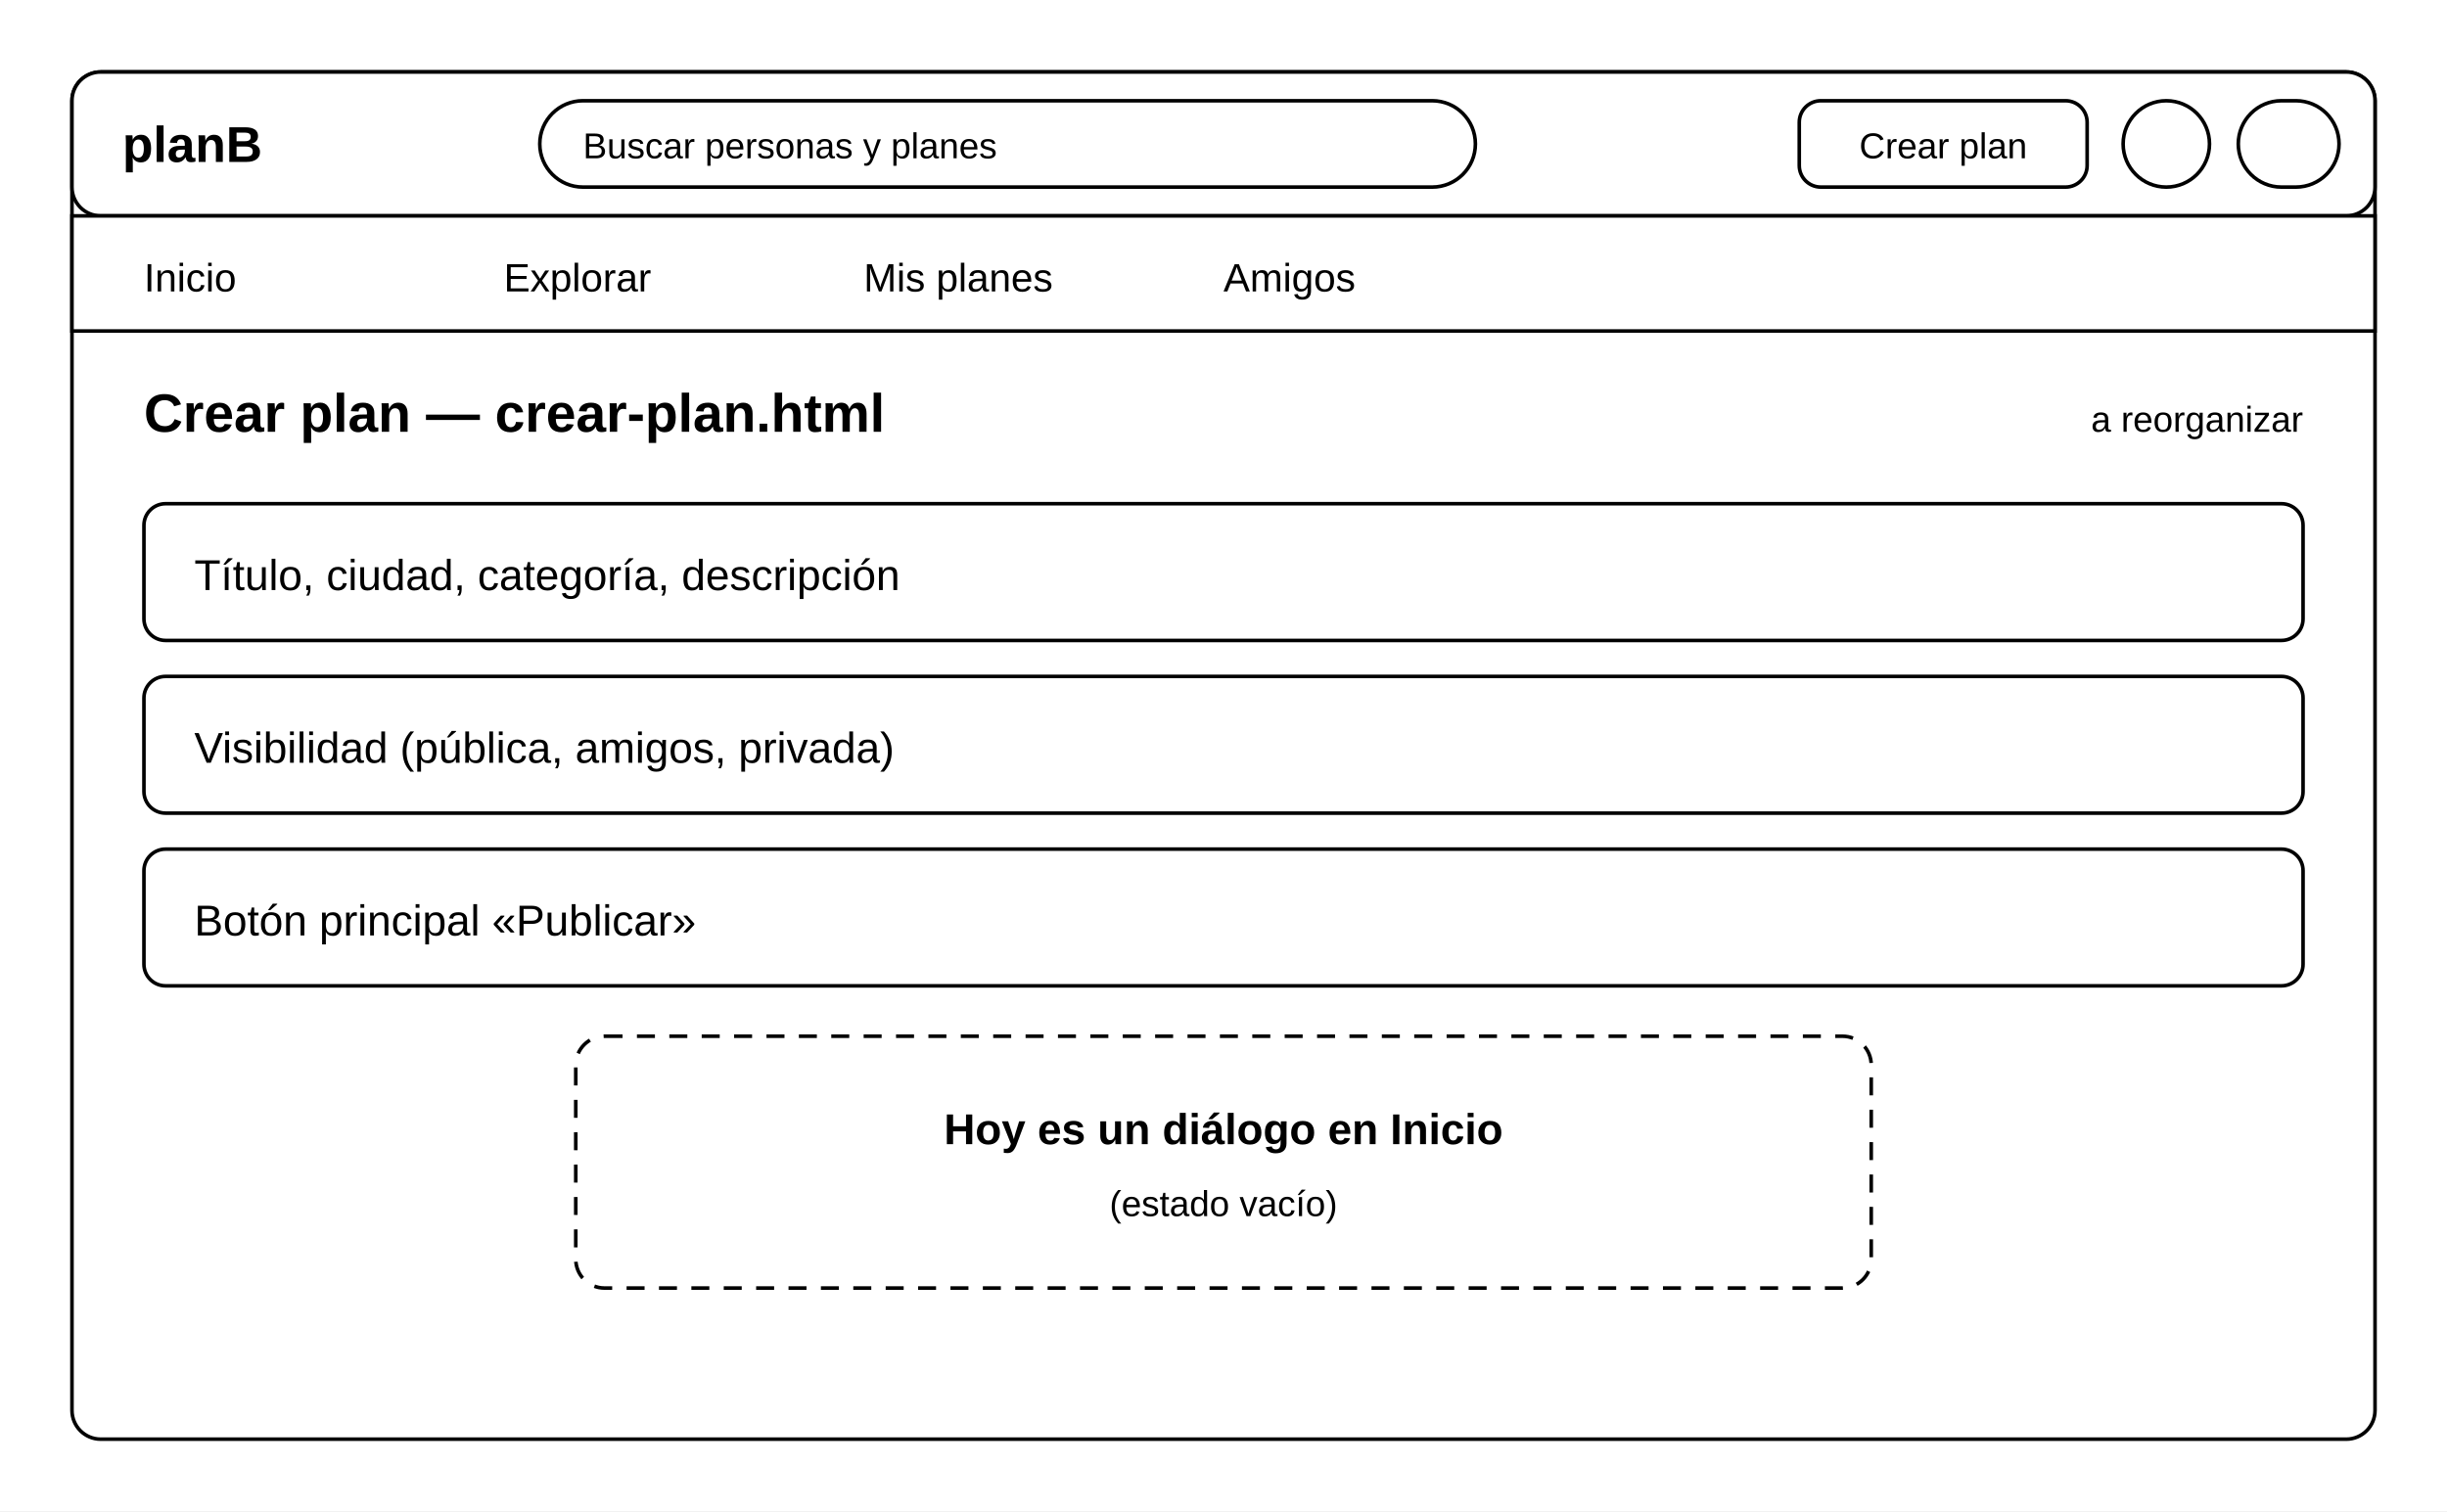
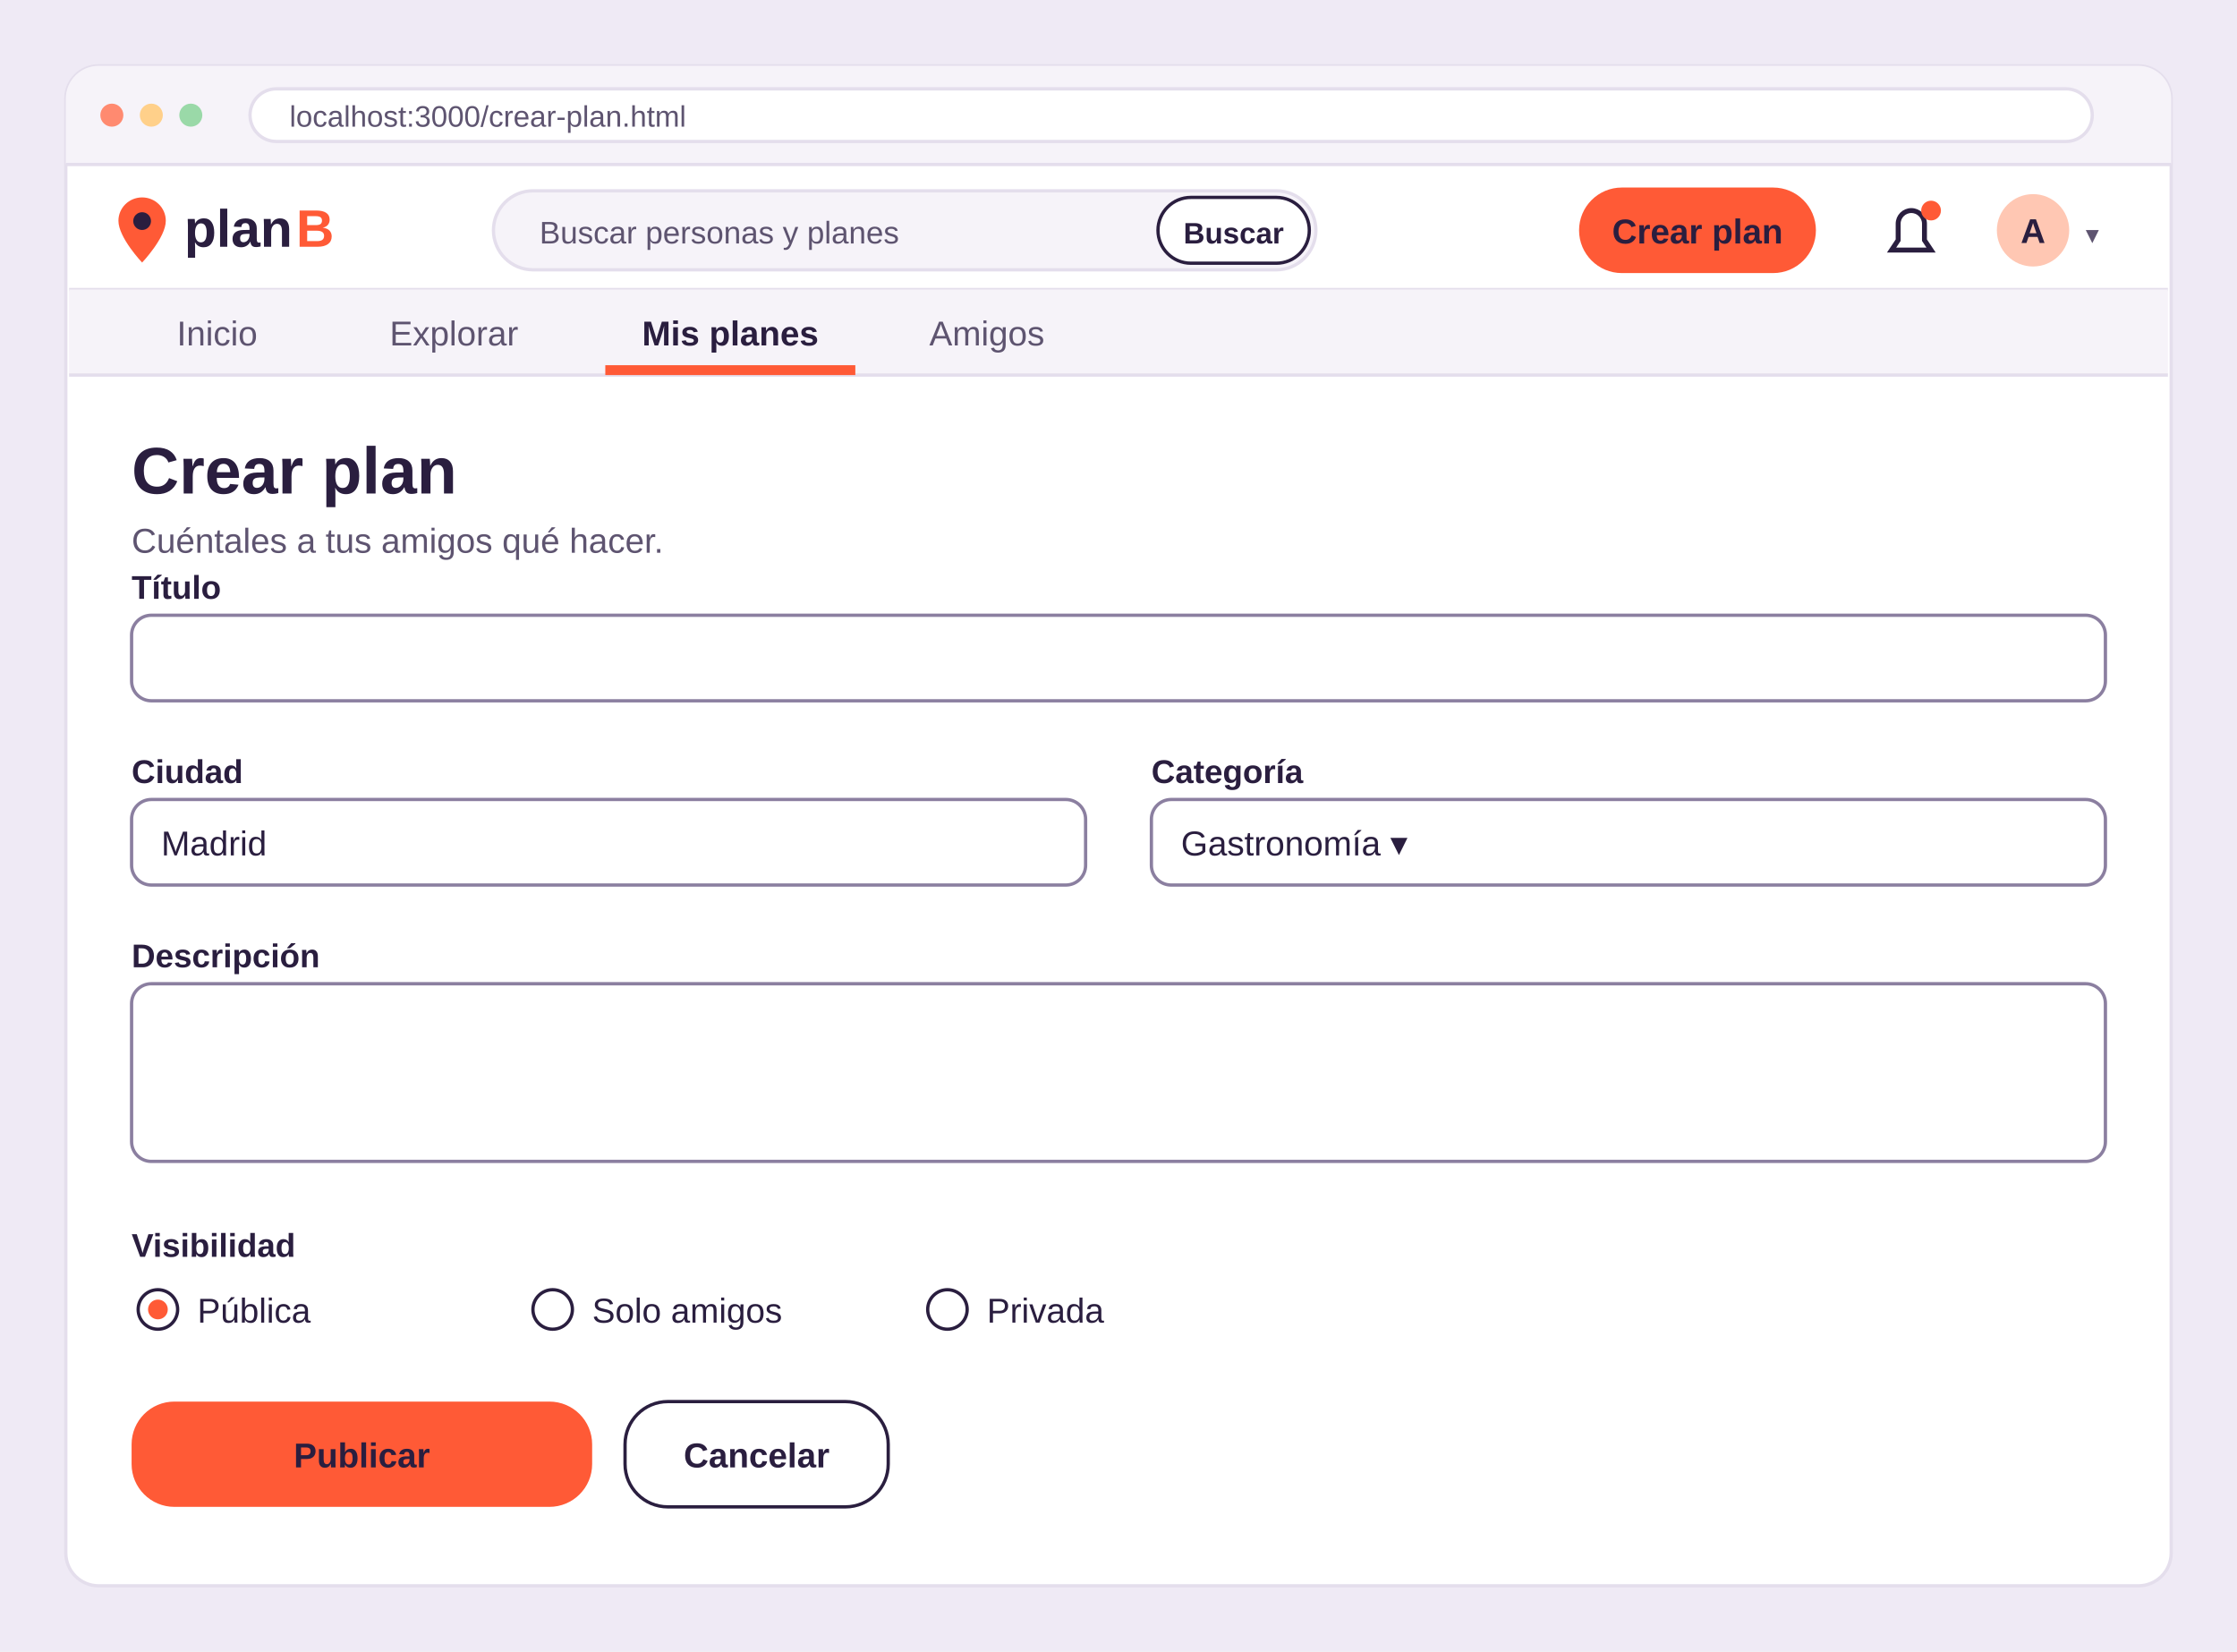
- <svg xmlns="http://www.w3.org/2000/svg" viewBox="0 0 680 420" width="680" height="420" role="img">
-   <rect width="680" height="420" fill="#fff" />
-   <rect x="20" y="20" width="640" height="380" rx="8" fill="#fff" stroke="#000" stroke-width="1" />
-   <rect x="20" y="20" width="640" height="40" rx="8" fill="#fff" stroke="#000" stroke-width="1" />
-   <text x="34" y="45" font-family="system-ui, Arial, sans-serif" font-size="14" font-weight="700" text-anchor="start" fill="#000">planB</text>
-   <rect x="150" y="28" width="260" height="24" rx="12" fill="#fff" stroke="#000" stroke-width="1" />
-   <text x="162" y="44" font-family="system-ui, Arial, sans-serif" font-size="10" font-weight="400" text-anchor="start" fill="#000">Buscar personas y planes</text>
-   <rect x="500" y="28" width="80" height="24" rx="6" fill="#fff" stroke="#000" stroke-width="1" />
-   <text x="540" y="44" font-family="system-ui, Arial, sans-serif" font-size="10" font-weight="400" text-anchor="middle" fill="#000">Crear plan</text>
-   <rect x="590" y="28" width="24" height="24" rx="12" fill="#fff" stroke="#000" stroke-width="1" />
-   <rect x="622" y="28" width="28" height="24" rx="12" fill="#fff" stroke="#000" stroke-width="1" />
-   <rect x="20" y="60" width="640" height="32" rx="0" fill="#fff" stroke="#000" stroke-width="1" />
-   <text x="40" y="81" font-family="system-ui, Arial, sans-serif" font-size="11" font-weight="400" text-anchor="start" fill="#000">Inicio</text>
-   <text x="140" y="81" font-family="system-ui, Arial, sans-serif" font-size="11" font-weight="400" text-anchor="start" fill="#000">Explorar</text>
-   <text x="240" y="81" font-family="system-ui, Arial, sans-serif" font-size="11" font-weight="400" text-anchor="start" fill="#000">Mis planes</text>
-   <text x="340" y="81" font-family="system-ui, Arial, sans-serif" font-size="11" font-weight="400" text-anchor="start" fill="#000">Amigos</text>
-   <text x="40" y="120" font-family="system-ui, Arial, sans-serif" font-size="15" font-weight="700" text-anchor="start" fill="#000">Crear plan — crear-plan.html</text>
-   <text x="640" y="120" font-family="system-ui, Arial, sans-serif" font-size="10" font-weight="400" text-anchor="end" fill="#000">a reorganizar</text>
-   <rect x="40" y="140" width="600" height="38" rx="6" fill="#fff" stroke="#000" stroke-width="1" />
-   <text x="54" y="164" font-family="system-ui, Arial, sans-serif" font-size="12" font-weight="400" text-anchor="start" fill="#000">Título, ciudad, categoría, descripción</text>
-   <rect x="40" y="188" width="600" height="38" rx="6" fill="#fff" stroke="#000" stroke-width="1" />
-   <text x="54" y="212" font-family="system-ui, Arial, sans-serif" font-size="12" font-weight="400" text-anchor="start" fill="#000">Visibilidad (pública, amigos, privada)</text>
-   <rect x="40" y="236" width="600" height="38" rx="6" fill="#fff" stroke="#000" stroke-width="1" />
-   <text x="54" y="260" font-family="system-ui, Arial, sans-serif" font-size="12" font-weight="400" text-anchor="start" fill="#000">Botón principal «Publicar»</text>
-   <rect x="160" y="288" width="360" height="70" rx="8" fill="#fff" stroke="#000" stroke-width="1" stroke-dasharray="5 4" />
-   <text x="340" y="318" font-family="system-ui, Arial, sans-serif" font-size="12" font-weight="700" text-anchor="middle" fill="#000">Hoy es un diálogo en Inicio</text>
-   <text x="340" y="338" font-family="system-ui, Arial, sans-serif" font-size="10" font-weight="400" text-anchor="middle" fill="#000">(estado vacío)</text>
+ <svg xmlns="http://www.w3.org/2000/svg" viewBox="0 0 680 502" width="680" height="502" role="img">
+   <rect width="680" height="502" fill="#EFEAF5" />
+   <rect x="20" y="20" width="640" height="462" rx="10" fill="#FFFFFF" stroke="#E4DEEC" />
+   <path d="M20 30a10 10 0 0 1 10-10h620a10 10 0 0 1 10 10V50H20z" fill="#F6F3F9" />
+   <line x1="20" y1="50" x2="660" y2="50" stroke="#E4DEEC" stroke-width="1" />
+   <circle cx="34" cy="35" r="3.5" fill="#FF8A70" />
+   <circle cx="46" cy="35" r="3.5" fill="#FFD08A" />
+   <circle cx="58" cy="35" r="3.5" fill="#9AD9A8" />
+   <rect x="76" y="27" width="560" height="16" rx="8" fill="#FFFFFF" stroke="#E4DEEC" stroke-width="1" />
+   <text x="88" y="38.5" font-family="system-ui, Arial, sans-serif" font-size="9" font-weight="400" text-anchor="start" fill="#5E5470">localhost:3000/crear-plan.html</text>
+   <rect x="21" y="52" width="638" height="36" rx="0" fill="#FFFFFF" />
+   <line x1="21" y1="88" x2="659" y2="88" stroke="#E4DEEC" stroke-width="1" />
+   <g transform="translate(36 60) scale(0.9)">
+     <path d="M8 0C3.6 0 0 3.5 0 7.9 0 13.6 8 22 8 22s8-8.4 8-14.1C16 3.5 12.4 0 8 0z" fill="#FF5A36" />
+     <circle cx="8" cy="8" r="3" fill="#2A1E3F" />
+   </g>
+   <text x="56" y="75" font-family="system-ui, Arial, sans-serif" font-size="16" font-weight="800" text-anchor="start" fill="#2A1E3F">plan</text>
+   <text x="90" y="75" font-family="system-ui, Arial, sans-serif" font-size="16" font-weight="800" text-anchor="start" fill="#FF5A36">B</text>
+   <rect x="150" y="58" width="250" height="24" rx="12" fill="#F6F3F9" stroke="#E4DEEC" stroke-width="1" />
+   <text x="164" y="74" font-family="system-ui, Arial, sans-serif" font-size="9.5" font-weight="400" text-anchor="start" fill="#5E5470">Buscar personas y planes</text>
+   <rect x="352" y="60" width="46" height="20" rx="10" fill="#FFFFFF" stroke="#2A1E3F" stroke-width="1" />
+   <text x="375" y="74" font-family="system-ui, Arial, sans-serif" font-size="9" font-weight="600" text-anchor="middle" fill="#2A1E3F">Buscar</text>
+   <rect x="480" y="57" width="72" height="26" rx="13" fill="#FF5A36" />
+   <text x="516.0" y="74.0" font-family="system-ui, Arial, sans-serif" font-size="10.5" font-weight="700" text-anchor="middle" fill="#2A1E3F">Crear plan</text>
+   <path d="M575 76h12l-2-3v-5a4 4 0 0 0-8 0v5z" fill="none" stroke="#2A1E3F" stroke-width="1.5" />
+   <circle cx="587" cy="64" r="3" fill="#FF5A36" />
+   <circle cx="618" cy="70" r="11" fill="#FFC7B3" />
+   <text x="618" y="73.85" font-family="system-ui, Arial, sans-serif" font-size="10.45" font-weight="700" text-anchor="middle" fill="#2A1E3F">A</text>
+   <text x="634" y="74" font-family="system-ui, Arial, sans-serif" font-size="8" font-weight="400" text-anchor="start" fill="#5E5470">▾</text>
+   <rect x="21" y="88" width="638" height="26" rx="0" fill="#F6F3F9" />
+   <line x1="21" y1="114" x2="659" y2="114" stroke="#E4DEEC" stroke-width="1" />
+   <text x="66.0" y="105" font-family="system-ui, Arial, sans-serif" font-size="10.5" font-weight="400" text-anchor="middle" fill="#5E5470">Inicio</text>
+   <text x="138.0" y="105" font-family="system-ui, Arial, sans-serif" font-size="10.5" font-weight="400" text-anchor="middle" fill="#5E5470">Explorar</text>
+   <text x="222.0" y="105" font-family="system-ui, Arial, sans-serif" font-size="10.5" font-weight="700" text-anchor="middle" fill="#2A1E3F">Mis planes</text>
+   <rect x="184" y="111" width="76" height="3" rx="0" fill="#FF5A36" />
+   <text x="300.0" y="105" font-family="system-ui, Arial, sans-serif" font-size="10.5" font-weight="400" text-anchor="middle" fill="#5E5470">Amigos</text>
+   <text x="40" y="150" font-family="system-ui, Arial, sans-serif" font-size="20" font-weight="800" text-anchor="start" fill="#2A1E3F">Crear plan</text>
+   <text x="40" y="168" font-family="system-ui, Arial, sans-serif" font-size="10.5" font-weight="400" text-anchor="start" fill="#5E5470">Cuéntales a tus amigos qué hacer.</text>
+   <text x="40" y="182" font-family="system-ui, Arial, sans-serif" font-size="10" font-weight="600" text-anchor="start" fill="#2A1E3F">Título</text>
+   <rect x="40" y="187" width="600" height="26" rx="6" fill="#FFFFFF" stroke="#8B7FA0" stroke-width="1" />
+   <text x="40" y="238" font-family="system-ui, Arial, sans-serif" font-size="10" font-weight="600" text-anchor="start" fill="#2A1E3F">Ciudad</text>
+   <rect x="40" y="243" width="290" height="26" rx="6" fill="#FFFFFF" stroke="#8B7FA0" stroke-width="1" />
+   <text x="49" y="260" font-family="system-ui, Arial, sans-serif" font-size="10.5" font-weight="400" text-anchor="start" fill="#2A1E3F">Madrid</text>
+   <text x="350" y="238" font-family="system-ui, Arial, sans-serif" font-size="10" font-weight="600" text-anchor="start" fill="#2A1E3F">Categoría</text>
+   <rect x="350" y="243" width="290" height="26" rx="6" fill="#FFFFFF" stroke="#8B7FA0" stroke-width="1" />
+   <text x="359" y="260" font-family="system-ui, Arial, sans-serif" font-size="10.5" font-weight="400" text-anchor="start" fill="#2A1E3F">Gastronomía  ▾</text>
+   <text x="40" y="294" font-family="system-ui, Arial, sans-serif" font-size="10" font-weight="600" text-anchor="start" fill="#2A1E3F">Descripción</text>
+   <rect x="40" y="299" width="600" height="54" rx="6" fill="#FFFFFF" stroke="#8B7FA0" stroke-width="1" />
+   <text x="40" y="382" font-family="system-ui, Arial, sans-serif" font-size="10" font-weight="600" text-anchor="start" fill="#2A1E3F">Visibilidad</text>
+   <circle cx="48" cy="398" r="6" fill="#FFFFFF" stroke="#2A1E3F" />
+   <circle cx="48" cy="398" r="3" fill="#FF5A36" />
+   <text x="60" y="402" font-family="system-ui, Arial, sans-serif" font-size="10.5" font-weight="400" text-anchor="start" fill="#2A1E3F">Pública</text>
+   <circle cx="168" cy="398" r="6" fill="#FFFFFF" stroke="#2A1E3F" />
+   <text x="180" y="402" font-family="system-ui, Arial, sans-serif" font-size="10.5" font-weight="400" text-anchor="start" fill="#2A1E3F">Solo amigos</text>
+   <circle cx="288" cy="398" r="6" fill="#FFFFFF" stroke="#2A1E3F" />
+   <text x="300" y="402" font-family="system-ui, Arial, sans-serif" font-size="10.5" font-weight="400" text-anchor="start" fill="#2A1E3F">Privada</text>
+   <rect x="40" y="426" width="140" height="32" rx="13" fill="#FF5A36" />
+   <text x="110.0" y="446.0" font-family="system-ui, Arial, sans-serif" font-size="10.5" font-weight="700" text-anchor="middle" fill="#2A1E3F">Publicar</text>
+   <rect x="190" y="426" width="80" height="32" rx="13" fill="#FFFFFF" stroke="#2A1E3F" stroke-width="1" />
+   <text x="230.0" y="446.0" font-family="system-ui, Arial, sans-serif" font-size="10.5" font-weight="600" text-anchor="middle" fill="#2A1E3F">Cancelar</text>
</svg>
